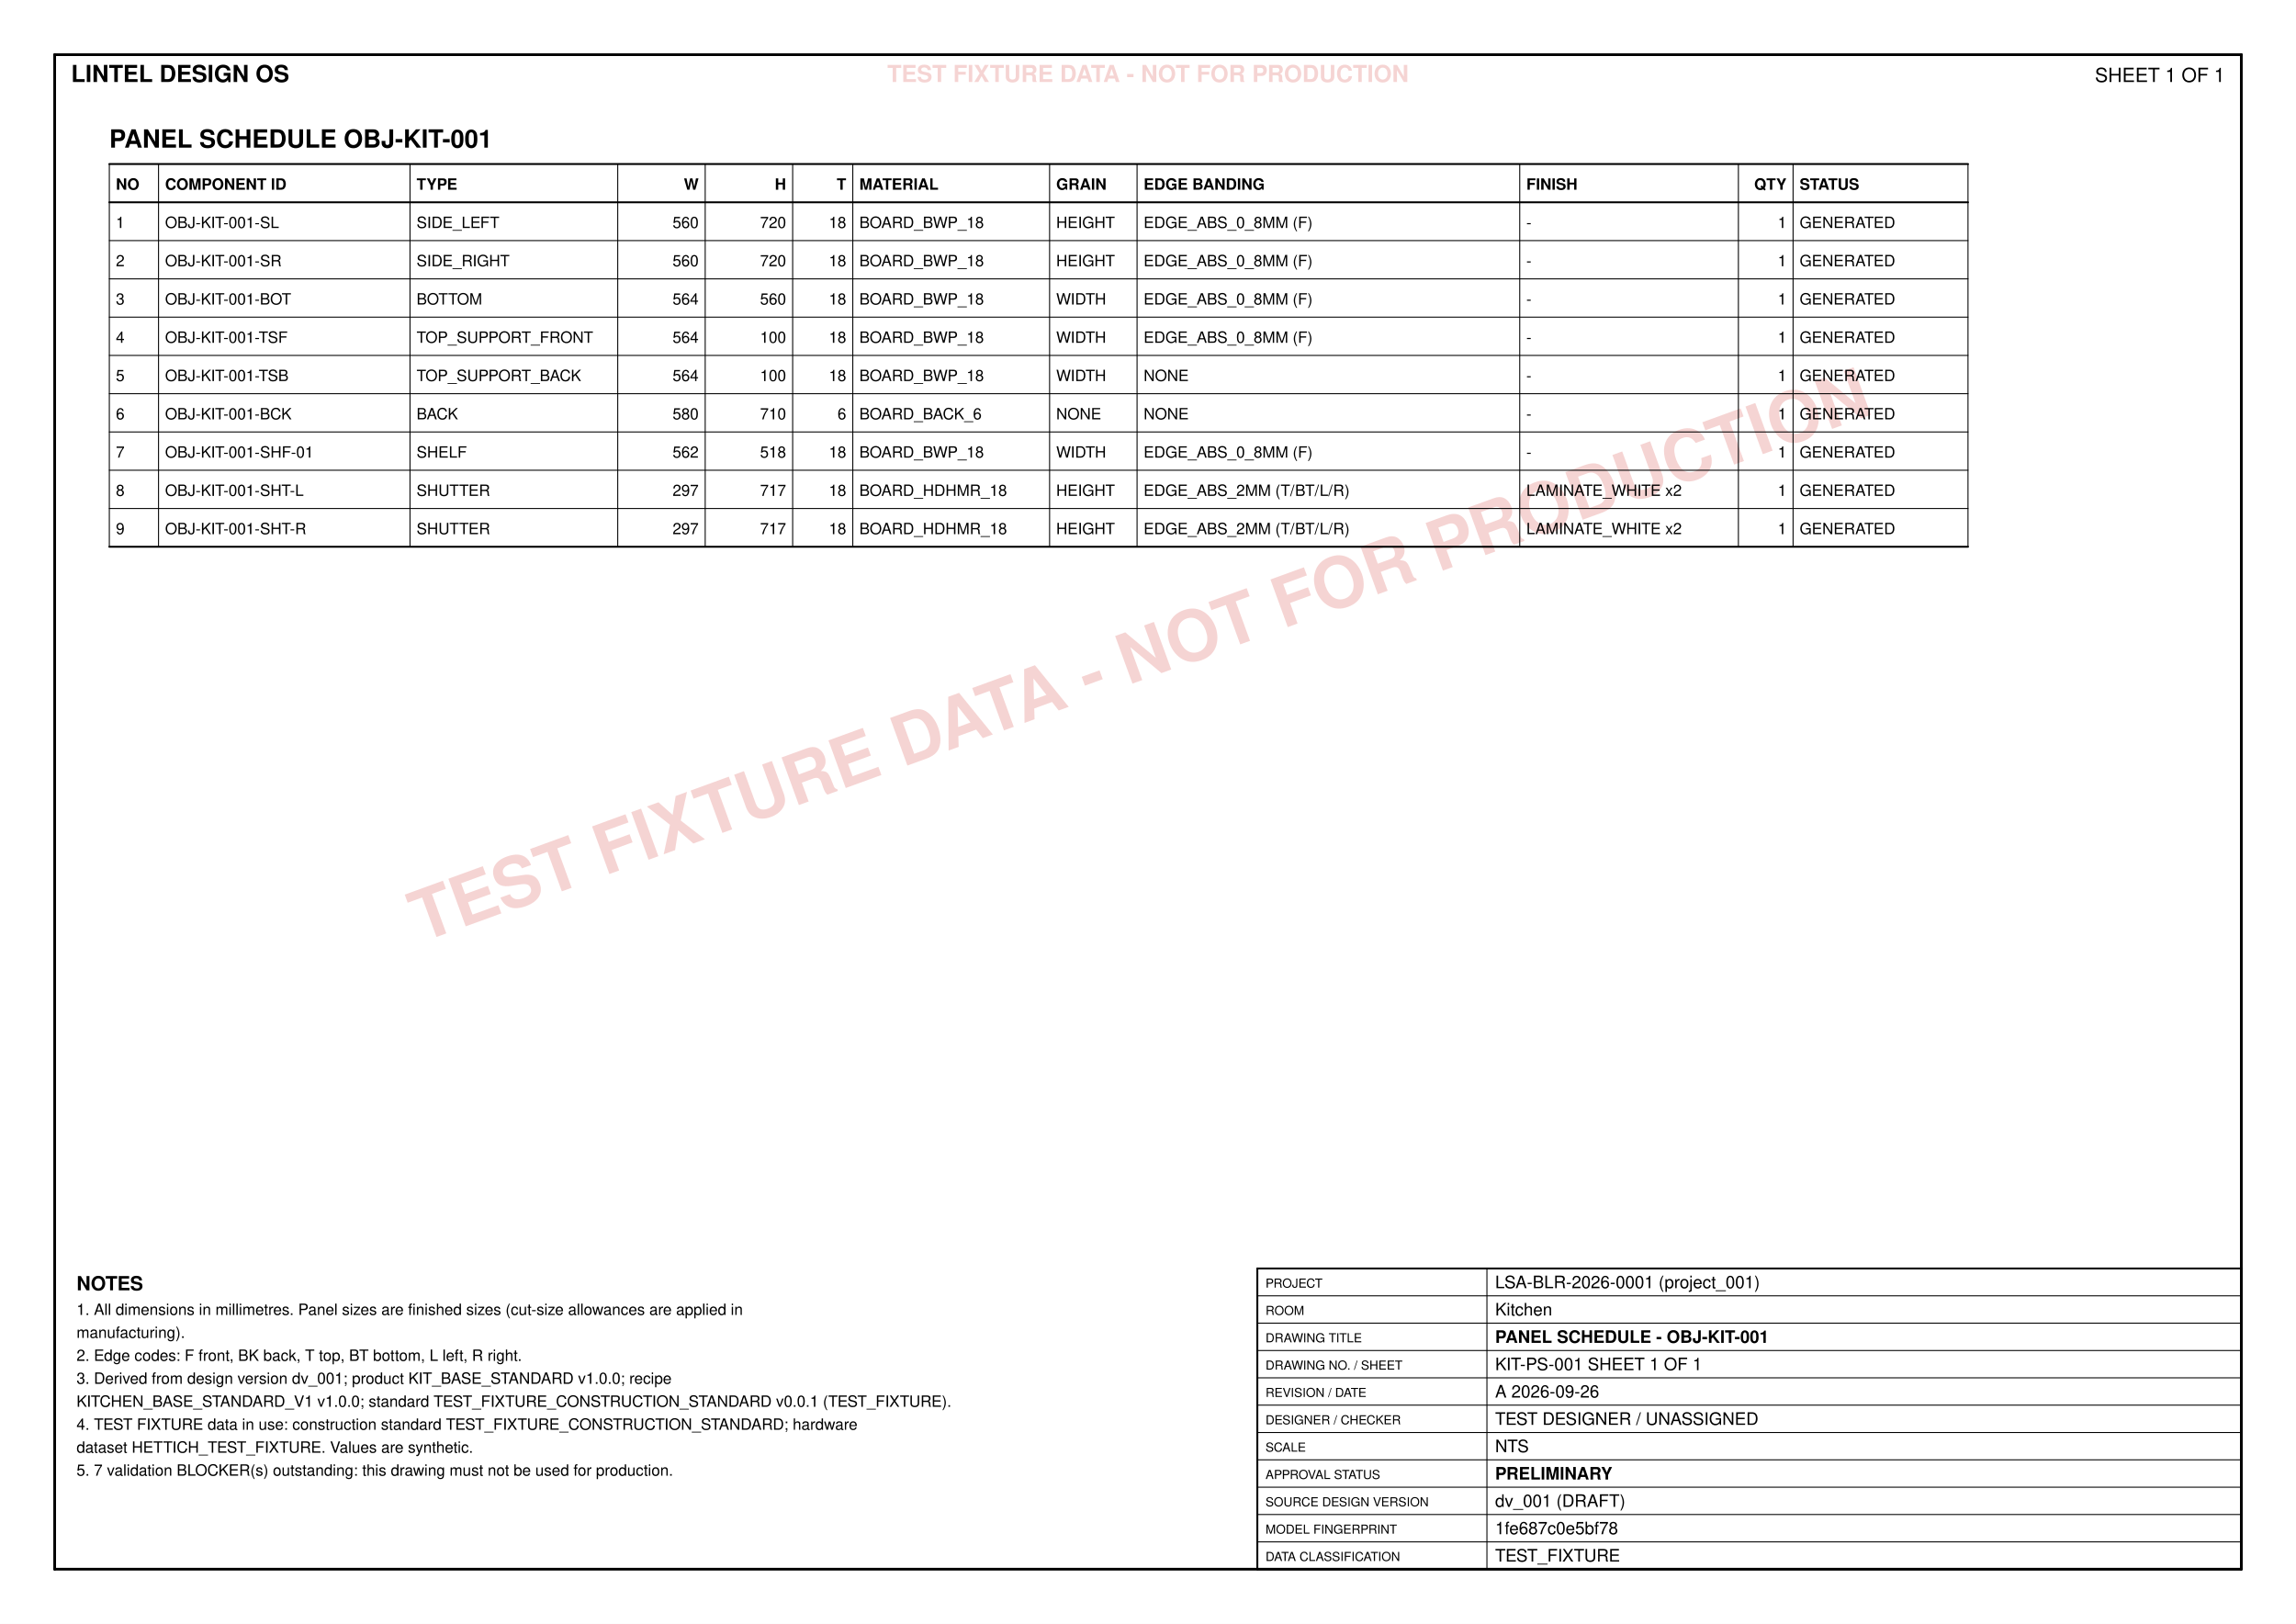
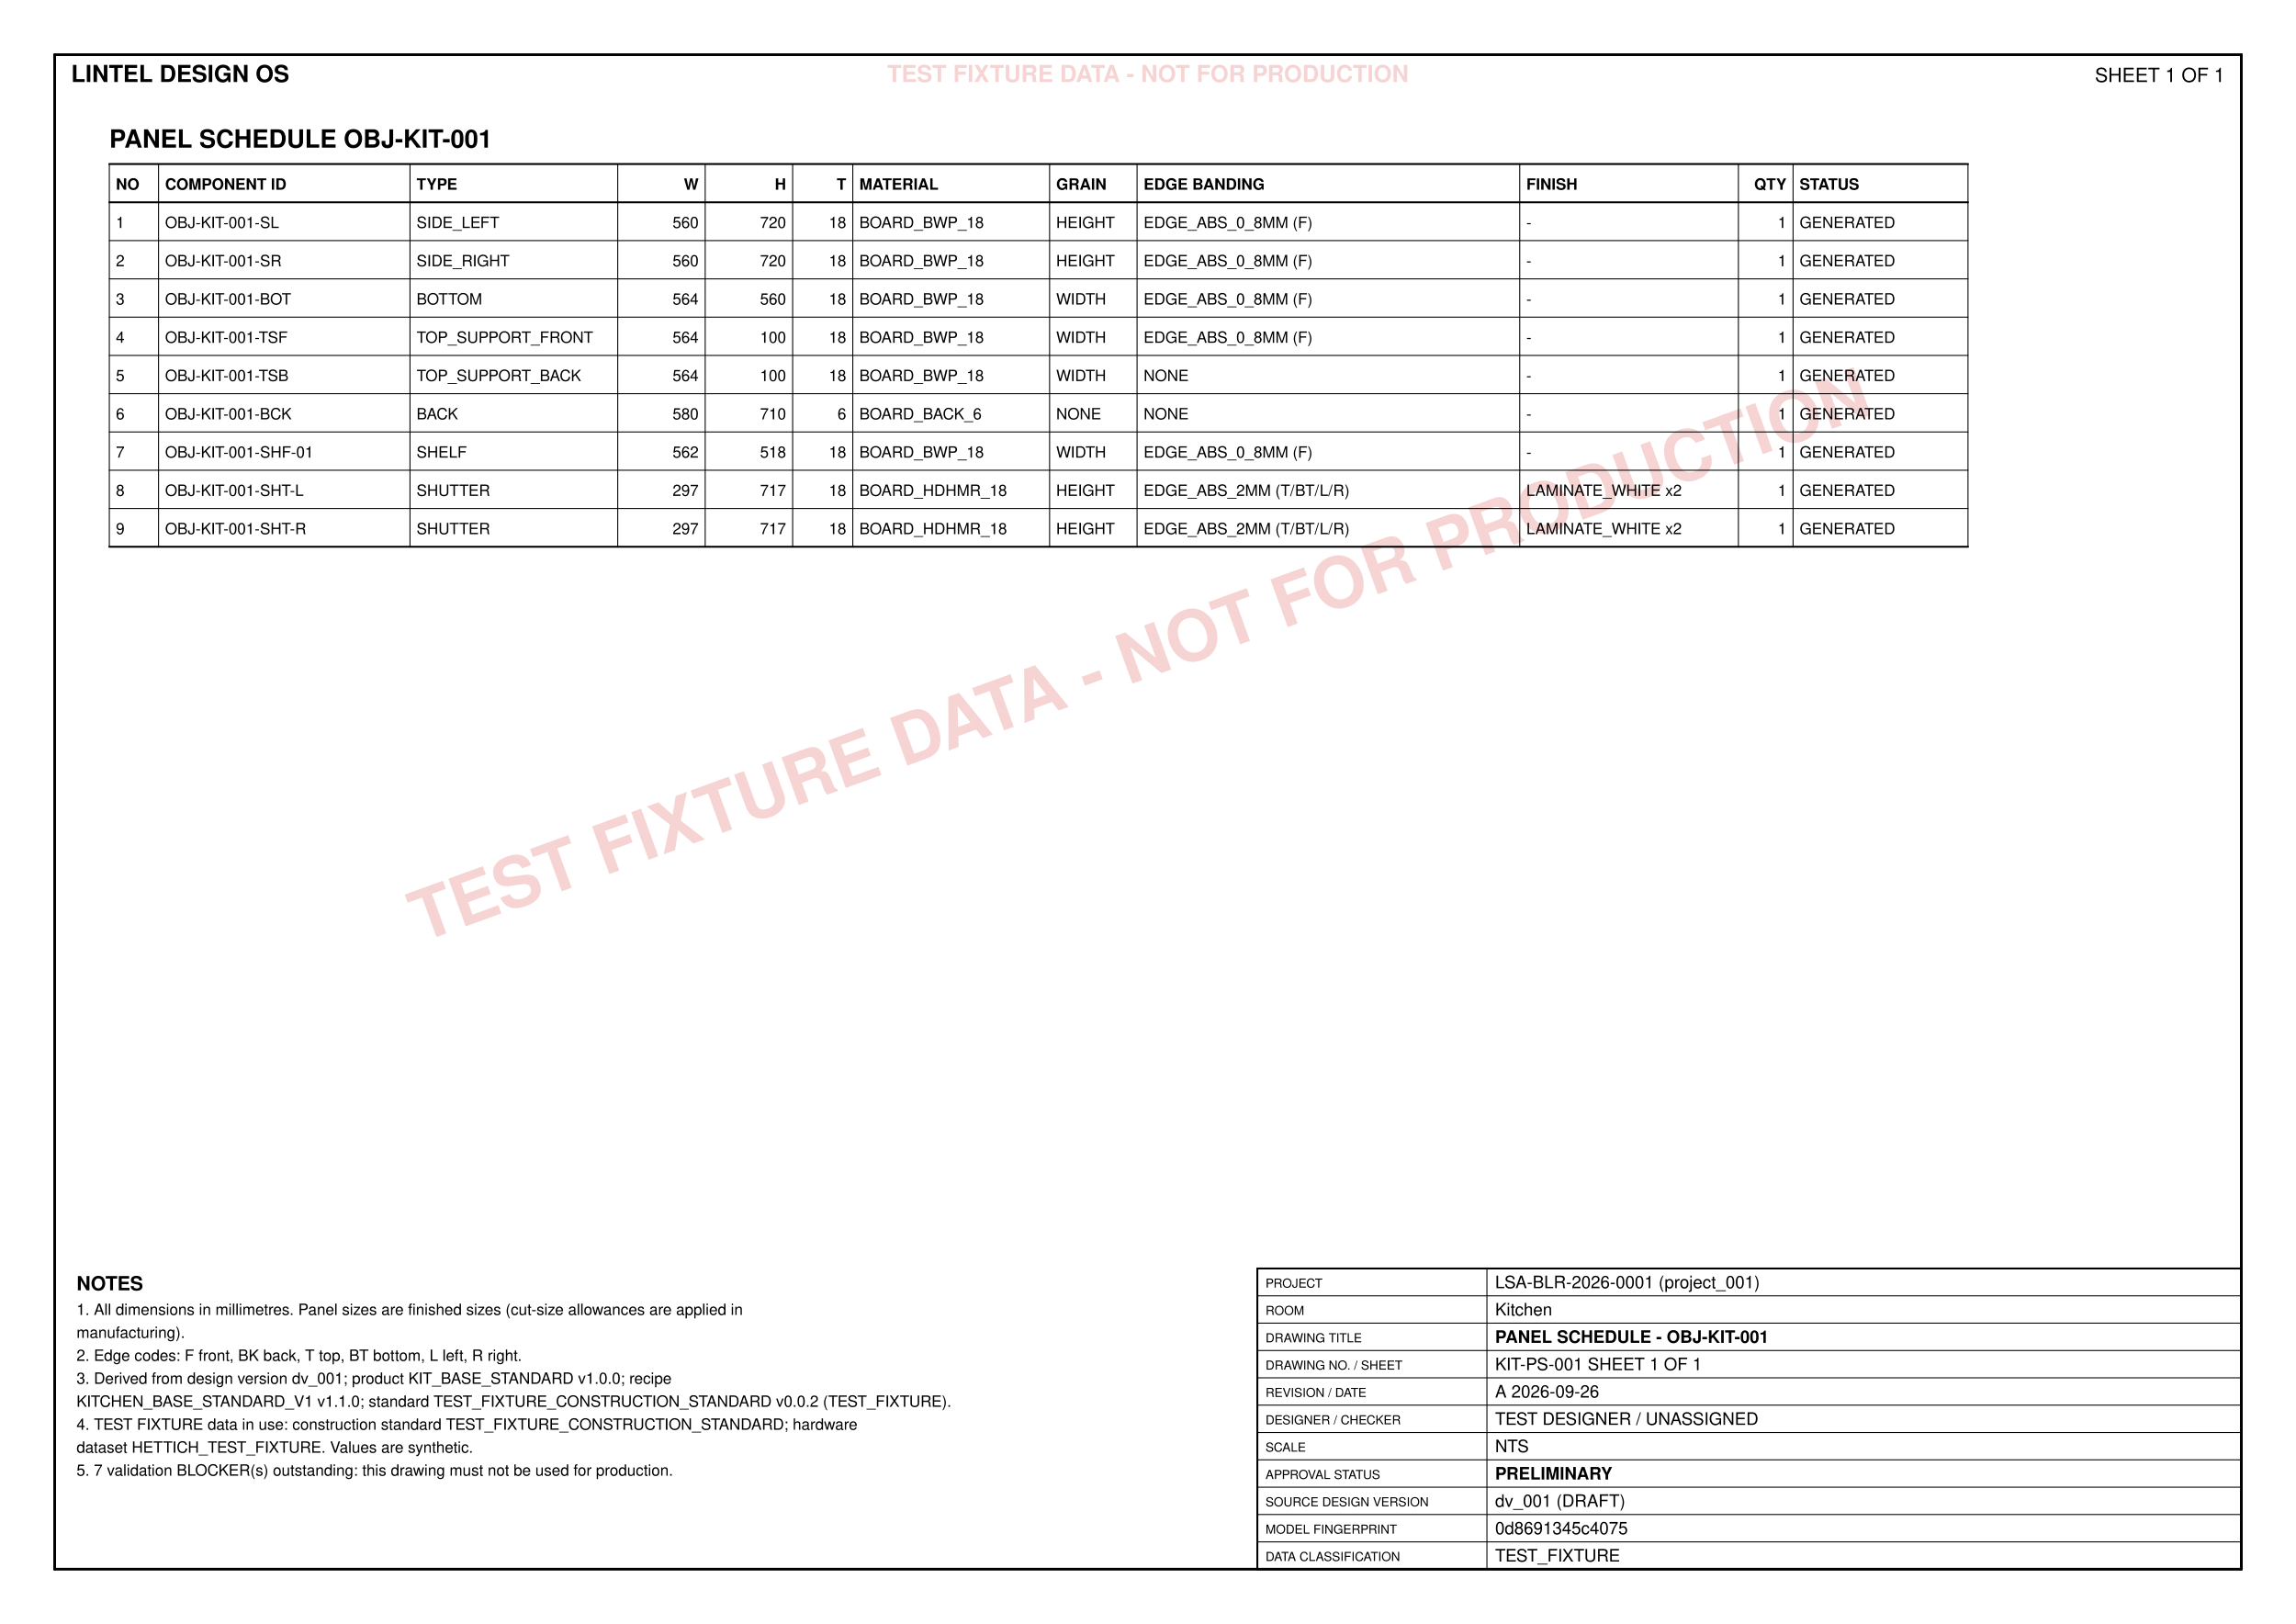
- <svg xmlns="http://www.w3.org/2000/svg" width="420mm" height="297mm" viewBox="0 0 420 297" data-drawing-id="DRW:dv_001:obj_001:PANEL_SCHEDULE:KIT-PS-001:RA" data-drawing-type="PANEL_SCHEDULE" data-status="PRELIMINARY" data-design-version="dv_001" data-model-fingerprint="1fe687c0e5bf78" data-classification="TEST_FIXTURE" data-content-hash="0b46a3b6ddb86f" data-sheet="1/1">
+ <svg xmlns="http://www.w3.org/2000/svg" width="420mm" height="297mm" viewBox="0 0 420 297" data-drawing-id="DRW:dv_001:obj_001:PANEL_SCHEDULE:KIT-PS-001:RA" data-drawing-type="PANEL_SCHEDULE" data-status="PRELIMINARY" data-design-version="dv_001" data-model-fingerprint="0d8691345c4075" data-classification="TEST_FIXTURE" data-content-hash="0675394aa7cba2" data-sheet="1/1">
  <rect x="0" y="0" width="420" height="297" fill="#ffffff" />
  <g id="WATERMARK" fill="#d9534f" stroke="#d9534f" opacity="0.25" font-family="Helvetica, Arial, sans-serif" stroke-linecap="round">
    <text stroke="none" x="210" y="124" font-size="12.714" text-anchor="middle" font-weight="bold" transform="rotate(-20 210 124)">TEST FIXTURE DATA - NOT FOR PRODUCTION</text>
    <text stroke="none" x="210" y="15" font-size="4.286" text-anchor="middle" font-weight="bold">TEST FIXTURE DATA - NOT FOR PRODUCTION</text>
  </g>
  <g id="BORDER" fill="#000000" stroke="#000000" font-family="Helvetica, Arial, sans-serif" stroke-linecap="round">
    <line fill="none" x1="10" y1="10" x2="410" y2="10" stroke-width="0.5" />
    <line fill="none" x1="410" y1="10" x2="410" y2="287" stroke-width="0.5" />
    <line fill="none" x1="410" y1="287" x2="10" y2="287" stroke-width="0.5" />
    <line fill="none" x1="10" y1="287" x2="10" y2="10" stroke-width="0.5" />
    <text stroke="none" x="13" y="15" font-size="4.286" text-anchor="start" font-weight="bold">LINTEL DESIGN OS</text>
    <text stroke="none" x="407" y="15" font-size="3.571" text-anchor="end">SHEET 1 OF 1</text>
  </g>
  <g id="ANNOTATION" fill="#000000" stroke="#000000" font-family="Helvetica, Arial, sans-serif" stroke-linecap="round">
    <text stroke="none" x="14" y="236" font-size="3.571" text-anchor="start" font-weight="bold">NOTES</text>
    <text stroke="none" x="14" y="240.5" font-size="2.857" text-anchor="start">1. All dimensions in millimetres. Panel sizes are finished sizes (cut-size allowances are applied in</text>
    <text stroke="none" x="14" y="244.7" font-size="2.857" text-anchor="start">   manufacturing).</text>
    <text stroke="none" x="14" y="248.9" font-size="2.857" text-anchor="start">2. Edge codes: F front, BK back, T top, BT bottom, L left, R right.</text>
    <text stroke="none" x="14" y="253.1" font-size="2.857" text-anchor="start">3. Derived from design version dv_001; product KIT_BASE_STANDARD v1.0.0; recipe</text>
-     <text stroke="none" x="14" y="257.3" font-size="2.857" text-anchor="start">   KITCHEN_BASE_STANDARD_V1 v1.0.0; standard TEST_FIXTURE_CONSTRUCTION_STANDARD v0.0.1 (TEST_FIXTURE).</text>
+     <text stroke="none" x="14" y="257.3" font-size="2.857" text-anchor="start">   KITCHEN_BASE_STANDARD_V1 v1.1.0; standard TEST_FIXTURE_CONSTRUCTION_STANDARD v0.0.2 (TEST_FIXTURE).</text>
    <text stroke="none" x="14" y="261.5" font-size="2.857" text-anchor="start">4. TEST FIXTURE data in use: construction standard TEST_FIXTURE_CONSTRUCTION_STANDARD; hardware</text>
    <text stroke="none" x="14" y="265.7" font-size="2.857" text-anchor="start">   dataset HETTICH_TEST_FIXTURE. Values are synthetic.</text>
    <text stroke="none" x="14" y="269.9" font-size="2.857" text-anchor="start">5. 7 validation BLOCKER(s) outstanding: this drawing must not be used for production.</text>
  </g>
  <g id="TABLE" fill="#000000" stroke="#000000" font-family="Helvetica, Arial, sans-serif" stroke-linecap="round">
    <text stroke="none" x="20" y="27" font-size="4.571" text-anchor="start" font-weight="bold">PANEL SCHEDULE  OBJ-KIT-001</text>
    <line fill="none" x1="20" y1="30" x2="360" y2="30" stroke-width="0.35" />
    <line fill="none" x1="20" y1="37" x2="360" y2="37" stroke-width="0.35" />
    <line fill="none" x1="20" y1="44" x2="360" y2="44" stroke-width="0.18" />
    <line fill="none" x1="20" y1="51" x2="360" y2="51" stroke-width="0.18" />
    <line fill="none" x1="20" y1="58" x2="360" y2="58" stroke-width="0.18" />
    <line fill="none" x1="20" y1="65" x2="360" y2="65" stroke-width="0.18" />
    <line fill="none" x1="20" y1="72" x2="360" y2="72" stroke-width="0.18" />
    <line fill="none" x1="20" y1="79" x2="360" y2="79" stroke-width="0.18" />
    <line fill="none" x1="20" y1="86" x2="360" y2="86" stroke-width="0.18" />
    <line fill="none" x1="20" y1="93" x2="360" y2="93" stroke-width="0.18" />
    <line fill="none" x1="20" y1="100" x2="360" y2="100" stroke-width="0.35" />
    <line fill="none" x1="20" y1="30" x2="20" y2="100" stroke-width="0.18" />
    <line fill="none" x1="29" y1="30" x2="29" y2="100" stroke-width="0.18" />
    <line fill="none" x1="75" y1="30" x2="75" y2="100" stroke-width="0.18" />
    <line fill="none" x1="113" y1="30" x2="113" y2="100" stroke-width="0.18" />
    <line fill="none" x1="129" y1="30" x2="129" y2="100" stroke-width="0.18" />
    <line fill="none" x1="145" y1="30" x2="145" y2="100" stroke-width="0.18" />
    <line fill="none" x1="156" y1="30" x2="156" y2="100" stroke-width="0.18" />
    <line fill="none" x1="192" y1="30" x2="192" y2="100" stroke-width="0.18" />
    <line fill="none" x1="208" y1="30" x2="208" y2="100" stroke-width="0.18" />
    <line fill="none" x1="278" y1="30" x2="278" y2="100" stroke-width="0.18" />
    <line fill="none" x1="318" y1="30" x2="318" y2="100" stroke-width="0.18" />
    <line fill="none" x1="328" y1="30" x2="328" y2="100" stroke-width="0.18" />
    <line fill="none" x1="360" y1="30" x2="360" y2="100" stroke-width="0.18" />
    <text stroke="none" x="21.2" y="34.7" font-size="2.857" text-anchor="start" font-weight="bold">NO</text>
    <text stroke="none" x="30.2" y="34.7" font-size="2.857" text-anchor="start" font-weight="bold">COMPONENT ID</text>
    <text stroke="none" x="76.2" y="34.7" font-size="2.857" text-anchor="start" font-weight="bold">TYPE</text>
    <text stroke="none" x="127.8" y="34.7" font-size="2.857" text-anchor="end" font-weight="bold">W</text>
    <text stroke="none" x="143.8" y="34.7" font-size="2.857" text-anchor="end" font-weight="bold">H</text>
    <text stroke="none" x="154.8" y="34.7" font-size="2.857" text-anchor="end" font-weight="bold">T</text>
    <text stroke="none" x="157.2" y="34.7" font-size="2.857" text-anchor="start" font-weight="bold">MATERIAL</text>
    <text stroke="none" x="193.2" y="34.7" font-size="2.857" text-anchor="start" font-weight="bold">GRAIN</text>
    <text stroke="none" x="209.2" y="34.7" font-size="2.857" text-anchor="start" font-weight="bold">EDGE BANDING</text>
    <text stroke="none" x="279.2" y="34.7" font-size="2.857" text-anchor="start" font-weight="bold">FINISH</text>
    <text stroke="none" x="326.8" y="34.7" font-size="2.857" text-anchor="end" font-weight="bold">QTY</text>
    <text stroke="none" x="329.2" y="34.7" font-size="2.857" text-anchor="start" font-weight="bold">STATUS</text>
    <text stroke="none" x="21.2" y="41.7" font-size="2.857" text-anchor="start">1</text>
    <text stroke="none" x="30.2" y="41.7" font-size="2.857" text-anchor="start">OBJ-KIT-001-SL</text>
    <text stroke="none" x="76.2" y="41.7" font-size="2.857" text-anchor="start">SIDE_LEFT</text>
    <text stroke="none" x="127.8" y="41.7" font-size="2.857" text-anchor="end">560</text>
    <text stroke="none" x="143.8" y="41.7" font-size="2.857" text-anchor="end">720</text>
    <text stroke="none" x="154.8" y="41.7" font-size="2.857" text-anchor="end">18</text>
    <text stroke="none" x="157.2" y="41.7" font-size="2.857" text-anchor="start">BOARD_BWP_18</text>
    <text stroke="none" x="193.2" y="41.7" font-size="2.857" text-anchor="start">HEIGHT</text>
    <text stroke="none" x="209.2" y="41.7" font-size="2.857" text-anchor="start">EDGE_ABS_0_8MM (F)</text>
    <text stroke="none" x="279.2" y="41.7" font-size="2.857" text-anchor="start">-</text>
    <text stroke="none" x="326.8" y="41.7" font-size="2.857" text-anchor="end">1</text>
    <text stroke="none" x="329.2" y="41.7" font-size="2.857" text-anchor="start">GENERATED</text>
    <text stroke="none" x="21.2" y="48.7" font-size="2.857" text-anchor="start">2</text>
    <text stroke="none" x="30.2" y="48.7" font-size="2.857" text-anchor="start">OBJ-KIT-001-SR</text>
    <text stroke="none" x="76.2" y="48.7" font-size="2.857" text-anchor="start">SIDE_RIGHT</text>
    <text stroke="none" x="127.8" y="48.7" font-size="2.857" text-anchor="end">560</text>
    <text stroke="none" x="143.8" y="48.7" font-size="2.857" text-anchor="end">720</text>
    <text stroke="none" x="154.8" y="48.7" font-size="2.857" text-anchor="end">18</text>
    <text stroke="none" x="157.2" y="48.7" font-size="2.857" text-anchor="start">BOARD_BWP_18</text>
    <text stroke="none" x="193.2" y="48.7" font-size="2.857" text-anchor="start">HEIGHT</text>
    <text stroke="none" x="209.2" y="48.7" font-size="2.857" text-anchor="start">EDGE_ABS_0_8MM (F)</text>
    <text stroke="none" x="279.2" y="48.7" font-size="2.857" text-anchor="start">-</text>
    <text stroke="none" x="326.8" y="48.7" font-size="2.857" text-anchor="end">1</text>
    <text stroke="none" x="329.2" y="48.7" font-size="2.857" text-anchor="start">GENERATED</text>
    <text stroke="none" x="21.2" y="55.7" font-size="2.857" text-anchor="start">3</text>
    <text stroke="none" x="30.2" y="55.7" font-size="2.857" text-anchor="start">OBJ-KIT-001-BOT</text>
    <text stroke="none" x="76.2" y="55.7" font-size="2.857" text-anchor="start">BOTTOM</text>
    <text stroke="none" x="127.8" y="55.7" font-size="2.857" text-anchor="end">564</text>
    <text stroke="none" x="143.8" y="55.7" font-size="2.857" text-anchor="end">560</text>
    <text stroke="none" x="154.8" y="55.7" font-size="2.857" text-anchor="end">18</text>
    <text stroke="none" x="157.2" y="55.7" font-size="2.857" text-anchor="start">BOARD_BWP_18</text>
    <text stroke="none" x="193.2" y="55.7" font-size="2.857" text-anchor="start">WIDTH</text>
    <text stroke="none" x="209.2" y="55.7" font-size="2.857" text-anchor="start">EDGE_ABS_0_8MM (F)</text>
    <text stroke="none" x="279.2" y="55.7" font-size="2.857" text-anchor="start">-</text>
    <text stroke="none" x="326.8" y="55.7" font-size="2.857" text-anchor="end">1</text>
    <text stroke="none" x="329.2" y="55.7" font-size="2.857" text-anchor="start">GENERATED</text>
    <text stroke="none" x="21.2" y="62.7" font-size="2.857" text-anchor="start">4</text>
    <text stroke="none" x="30.2" y="62.7" font-size="2.857" text-anchor="start">OBJ-KIT-001-TSF</text>
    <text stroke="none" x="76.2" y="62.7" font-size="2.857" text-anchor="start">TOP_SUPPORT_FRONT</text>
    <text stroke="none" x="127.8" y="62.7" font-size="2.857" text-anchor="end">564</text>
    <text stroke="none" x="143.8" y="62.7" font-size="2.857" text-anchor="end">100</text>
    <text stroke="none" x="154.8" y="62.7" font-size="2.857" text-anchor="end">18</text>
    <text stroke="none" x="157.2" y="62.7" font-size="2.857" text-anchor="start">BOARD_BWP_18</text>
    <text stroke="none" x="193.2" y="62.7" font-size="2.857" text-anchor="start">WIDTH</text>
    <text stroke="none" x="209.2" y="62.7" font-size="2.857" text-anchor="start">EDGE_ABS_0_8MM (F)</text>
    <text stroke="none" x="279.2" y="62.7" font-size="2.857" text-anchor="start">-</text>
    <text stroke="none" x="326.8" y="62.7" font-size="2.857" text-anchor="end">1</text>
    <text stroke="none" x="329.2" y="62.7" font-size="2.857" text-anchor="start">GENERATED</text>
    <text stroke="none" x="21.2" y="69.7" font-size="2.857" text-anchor="start">5</text>
    <text stroke="none" x="30.2" y="69.7" font-size="2.857" text-anchor="start">OBJ-KIT-001-TSB</text>
    <text stroke="none" x="76.2" y="69.7" font-size="2.857" text-anchor="start">TOP_SUPPORT_BACK</text>
    <text stroke="none" x="127.8" y="69.7" font-size="2.857" text-anchor="end">564</text>
    <text stroke="none" x="143.8" y="69.7" font-size="2.857" text-anchor="end">100</text>
    <text stroke="none" x="154.8" y="69.7" font-size="2.857" text-anchor="end">18</text>
    <text stroke="none" x="157.2" y="69.7" font-size="2.857" text-anchor="start">BOARD_BWP_18</text>
    <text stroke="none" x="193.2" y="69.7" font-size="2.857" text-anchor="start">WIDTH</text>
    <text stroke="none" x="209.2" y="69.7" font-size="2.857" text-anchor="start">NONE</text>
    <text stroke="none" x="279.2" y="69.7" font-size="2.857" text-anchor="start">-</text>
    <text stroke="none" x="326.8" y="69.7" font-size="2.857" text-anchor="end">1</text>
    <text stroke="none" x="329.2" y="69.7" font-size="2.857" text-anchor="start">GENERATED</text>
    <text stroke="none" x="21.2" y="76.7" font-size="2.857" text-anchor="start">6</text>
    <text stroke="none" x="30.2" y="76.7" font-size="2.857" text-anchor="start">OBJ-KIT-001-BCK</text>
    <text stroke="none" x="76.2" y="76.7" font-size="2.857" text-anchor="start">BACK</text>
    <text stroke="none" x="127.8" y="76.7" font-size="2.857" text-anchor="end">580</text>
    <text stroke="none" x="143.8" y="76.7" font-size="2.857" text-anchor="end">710</text>
    <text stroke="none" x="154.8" y="76.7" font-size="2.857" text-anchor="end">6</text>
    <text stroke="none" x="157.2" y="76.7" font-size="2.857" text-anchor="start">BOARD_BACK_6</text>
    <text stroke="none" x="193.2" y="76.7" font-size="2.857" text-anchor="start">NONE</text>
    <text stroke="none" x="209.2" y="76.7" font-size="2.857" text-anchor="start">NONE</text>
    <text stroke="none" x="279.2" y="76.7" font-size="2.857" text-anchor="start">-</text>
    <text stroke="none" x="326.8" y="76.7" font-size="2.857" text-anchor="end">1</text>
    <text stroke="none" x="329.2" y="76.7" font-size="2.857" text-anchor="start">GENERATED</text>
    <text stroke="none" x="21.2" y="83.7" font-size="2.857" text-anchor="start">7</text>
    <text stroke="none" x="30.2" y="83.7" font-size="2.857" text-anchor="start">OBJ-KIT-001-SHF-01</text>
    <text stroke="none" x="76.2" y="83.7" font-size="2.857" text-anchor="start">SHELF</text>
    <text stroke="none" x="127.8" y="83.7" font-size="2.857" text-anchor="end">562</text>
    <text stroke="none" x="143.8" y="83.7" font-size="2.857" text-anchor="end">518</text>
    <text stroke="none" x="154.8" y="83.7" font-size="2.857" text-anchor="end">18</text>
    <text stroke="none" x="157.2" y="83.7" font-size="2.857" text-anchor="start">BOARD_BWP_18</text>
    <text stroke="none" x="193.2" y="83.7" font-size="2.857" text-anchor="start">WIDTH</text>
    <text stroke="none" x="209.2" y="83.7" font-size="2.857" text-anchor="start">EDGE_ABS_0_8MM (F)</text>
    <text stroke="none" x="279.2" y="83.7" font-size="2.857" text-anchor="start">-</text>
    <text stroke="none" x="326.8" y="83.7" font-size="2.857" text-anchor="end">1</text>
    <text stroke="none" x="329.2" y="83.7" font-size="2.857" text-anchor="start">GENERATED</text>
    <text stroke="none" x="21.2" y="90.7" font-size="2.857" text-anchor="start">8</text>
    <text stroke="none" x="30.2" y="90.7" font-size="2.857" text-anchor="start">OBJ-KIT-001-SHT-L</text>
    <text stroke="none" x="76.2" y="90.7" font-size="2.857" text-anchor="start">SHUTTER</text>
    <text stroke="none" x="127.8" y="90.7" font-size="2.857" text-anchor="end">297</text>
    <text stroke="none" x="143.8" y="90.7" font-size="2.857" text-anchor="end">717</text>
    <text stroke="none" x="154.8" y="90.7" font-size="2.857" text-anchor="end">18</text>
    <text stroke="none" x="157.2" y="90.7" font-size="2.857" text-anchor="start">BOARD_HDHMR_18</text>
    <text stroke="none" x="193.2" y="90.7" font-size="2.857" text-anchor="start">HEIGHT</text>
    <text stroke="none" x="209.2" y="90.7" font-size="2.857" text-anchor="start">EDGE_ABS_2MM (T/BT/L/R)</text>
    <text stroke="none" x="279.2" y="90.7" font-size="2.857" text-anchor="start">LAMINATE_WHITE x2</text>
    <text stroke="none" x="326.8" y="90.7" font-size="2.857" text-anchor="end">1</text>
    <text stroke="none" x="329.2" y="90.7" font-size="2.857" text-anchor="start">GENERATED</text>
    <text stroke="none" x="21.2" y="97.7" font-size="2.857" text-anchor="start">9</text>
    <text stroke="none" x="30.2" y="97.7" font-size="2.857" text-anchor="start">OBJ-KIT-001-SHT-R</text>
    <text stroke="none" x="76.2" y="97.7" font-size="2.857" text-anchor="start">SHUTTER</text>
    <text stroke="none" x="127.8" y="97.7" font-size="2.857" text-anchor="end">297</text>
    <text stroke="none" x="143.8" y="97.7" font-size="2.857" text-anchor="end">717</text>
    <text stroke="none" x="154.8" y="97.7" font-size="2.857" text-anchor="end">18</text>
    <text stroke="none" x="157.2" y="97.7" font-size="2.857" text-anchor="start">BOARD_HDHMR_18</text>
    <text stroke="none" x="193.2" y="97.7" font-size="2.857" text-anchor="start">HEIGHT</text>
    <text stroke="none" x="209.2" y="97.7" font-size="2.857" text-anchor="start">EDGE_ABS_2MM (T/BT/L/R)</text>
    <text stroke="none" x="279.2" y="97.7" font-size="2.857" text-anchor="start">LAMINATE_WHITE x2</text>
    <text stroke="none" x="326.8" y="97.7" font-size="2.857" text-anchor="end">1</text>
    <text stroke="none" x="329.2" y="97.7" font-size="2.857" text-anchor="start">GENERATED</text>
  </g>
  <g id="TITLE_BLOCK" fill="#000000" stroke="#000000" font-family="Helvetica, Arial, sans-serif" stroke-linecap="round">
    <line fill="none" x1="230" y1="232" x2="410" y2="232" stroke-width="0.35" />
    <line fill="none" x1="410" y1="232" x2="410" y2="287" stroke-width="0.35" />
    <line fill="none" x1="410" y1="287" x2="230" y2="287" stroke-width="0.35" />
    <line fill="none" x1="230" y1="287" x2="230" y2="232" stroke-width="0.35" />
    <line fill="none" x1="272" y1="232" x2="272" y2="287" stroke-width="0.18" />
    <text stroke="none" x="231.5" y="235.5" font-size="2.286" text-anchor="start">PROJECT</text>
    <text stroke="none" x="273.5" y="235.6" font-size="3.143" text-anchor="start">LSA-BLR-2026-0001 (project_001)</text>
    <line fill="none" x1="230" y1="237" x2="410" y2="237" stroke-width="0.18" />
    <text stroke="none" x="231.5" y="240.5" font-size="2.286" text-anchor="start">ROOM</text>
    <text stroke="none" x="273.5" y="240.6" font-size="3.143" text-anchor="start">Kitchen</text>
    <line fill="none" x1="230" y1="242" x2="410" y2="242" stroke-width="0.18" />
    <text stroke="none" x="231.5" y="245.5" font-size="2.286" text-anchor="start">DRAWING TITLE</text>
    <text stroke="none" x="273.5" y="245.6" font-size="3.143" text-anchor="start" font-weight="bold">PANEL SCHEDULE - OBJ-KIT-001</text>
    <line fill="none" x1="230" y1="247" x2="410" y2="247" stroke-width="0.18" />
    <text stroke="none" x="231.5" y="250.5" font-size="2.286" text-anchor="start">DRAWING NO. / SHEET</text>
    <text stroke="none" x="273.5" y="250.6" font-size="3.143" text-anchor="start">KIT-PS-001   SHEET 1 OF 1</text>
    <line fill="none" x1="230" y1="252" x2="410" y2="252" stroke-width="0.18" />
    <text stroke="none" x="231.5" y="255.5" font-size="2.286" text-anchor="start">REVISION / DATE</text>
    <text stroke="none" x="273.5" y="255.6" font-size="3.143" text-anchor="start">A   2026-09-26</text>
    <line fill="none" x1="230" y1="257" x2="410" y2="257" stroke-width="0.18" />
    <text stroke="none" x="231.5" y="260.5" font-size="2.286" text-anchor="start">DESIGNER / CHECKER</text>
    <text stroke="none" x="273.5" y="260.6" font-size="3.143" text-anchor="start">TEST DESIGNER / UNASSIGNED</text>
    <line fill="none" x1="230" y1="262" x2="410" y2="262" stroke-width="0.18" />
    <text stroke="none" x="231.5" y="265.5" font-size="2.286" text-anchor="start">SCALE</text>
    <text stroke="none" x="273.5" y="265.6" font-size="3.143" text-anchor="start">NTS</text>
    <line fill="none" x1="230" y1="267" x2="410" y2="267" stroke-width="0.18" />
    <text stroke="none" x="231.5" y="270.5" font-size="2.286" text-anchor="start">APPROVAL STATUS</text>
    <text stroke="none" x="273.5" y="270.6" font-size="3.143" text-anchor="start" font-weight="bold">PRELIMINARY</text>
    <line fill="none" x1="230" y1="272" x2="410" y2="272" stroke-width="0.18" />
    <text stroke="none" x="231.5" y="275.5" font-size="2.286" text-anchor="start">SOURCE DESIGN VERSION</text>
    <text stroke="none" x="273.5" y="275.6" font-size="3.143" text-anchor="start">dv_001 (DRAFT)</text>
    <line fill="none" x1="230" y1="277" x2="410" y2="277" stroke-width="0.18" />
    <text stroke="none" x="231.5" y="280.5" font-size="2.286" text-anchor="start">MODEL FINGERPRINT</text>
-     <text stroke="none" x="273.5" y="280.6" font-size="3.143" text-anchor="start">1fe687c0e5bf78</text>
+     <text stroke="none" x="273.5" y="280.6" font-size="3.143" text-anchor="start">0d8691345c4075</text>
    <line fill="none" x1="230" y1="282" x2="410" y2="282" stroke-width="0.18" />
    <text stroke="none" x="231.5" y="285.5" font-size="2.286" text-anchor="start">DATA CLASSIFICATION</text>
    <text stroke="none" x="273.5" y="285.6" font-size="3.143" text-anchor="start">TEST_FIXTURE</text>
  </g>
</svg>
